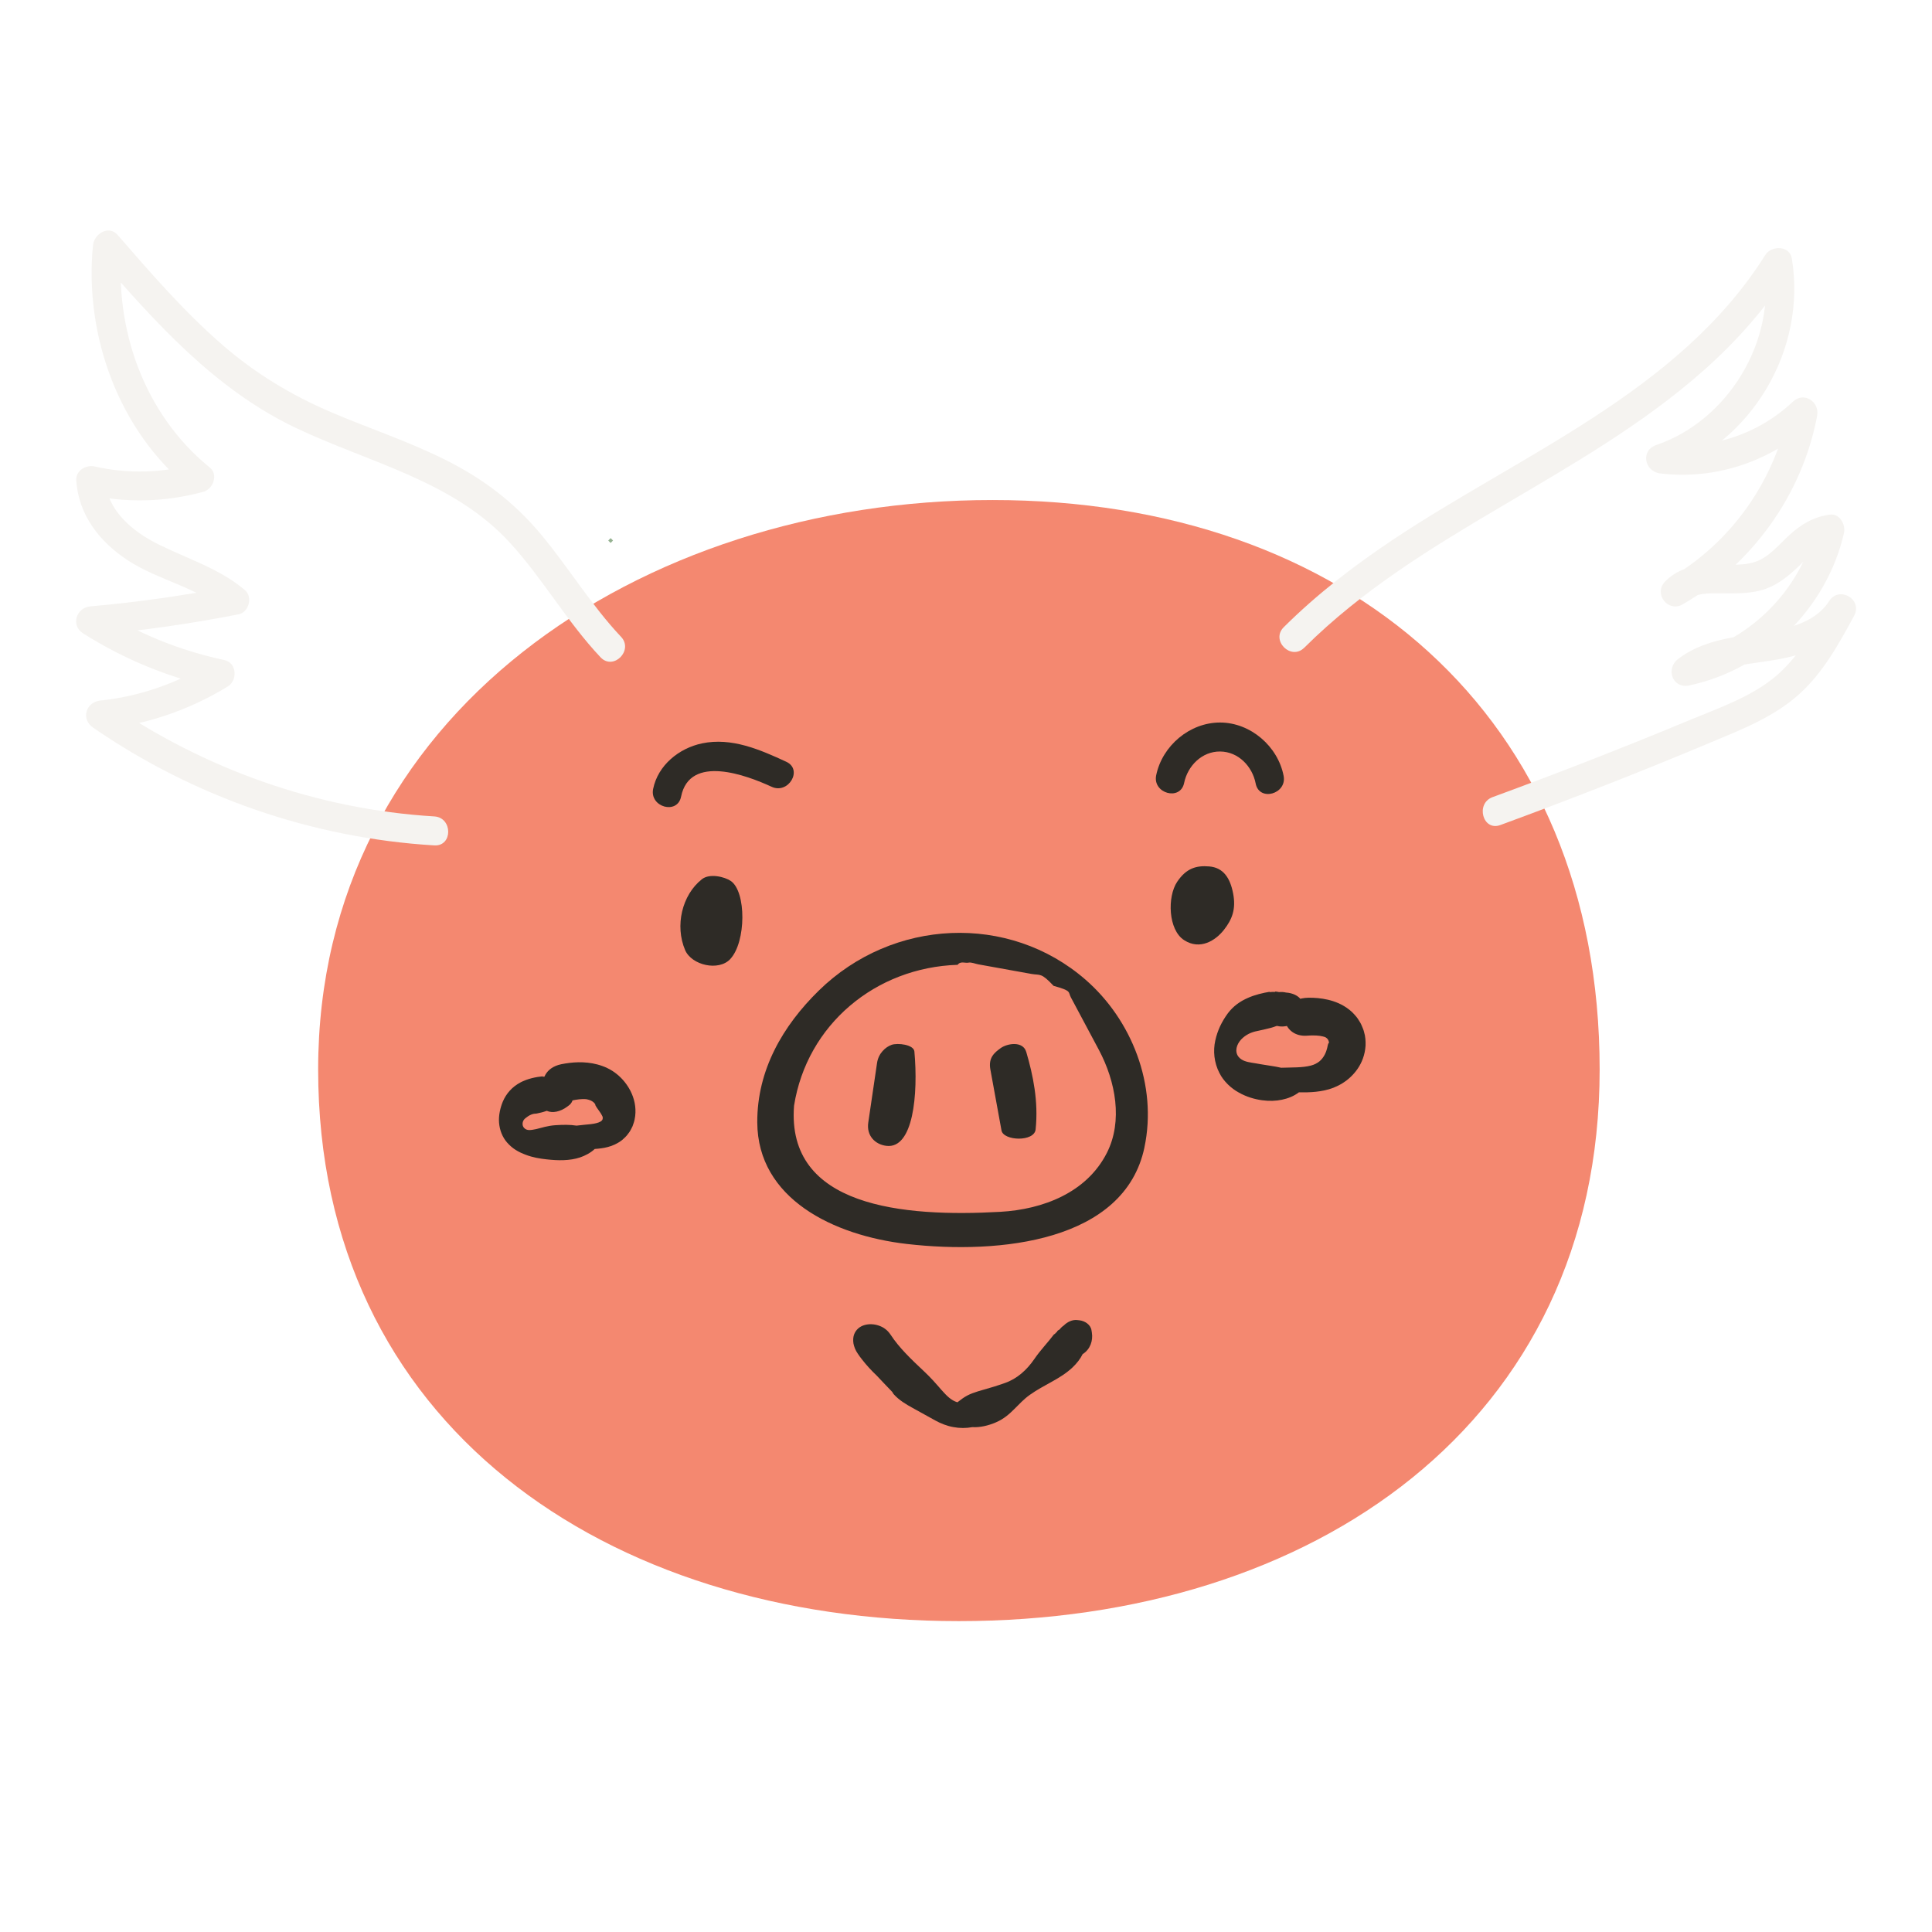
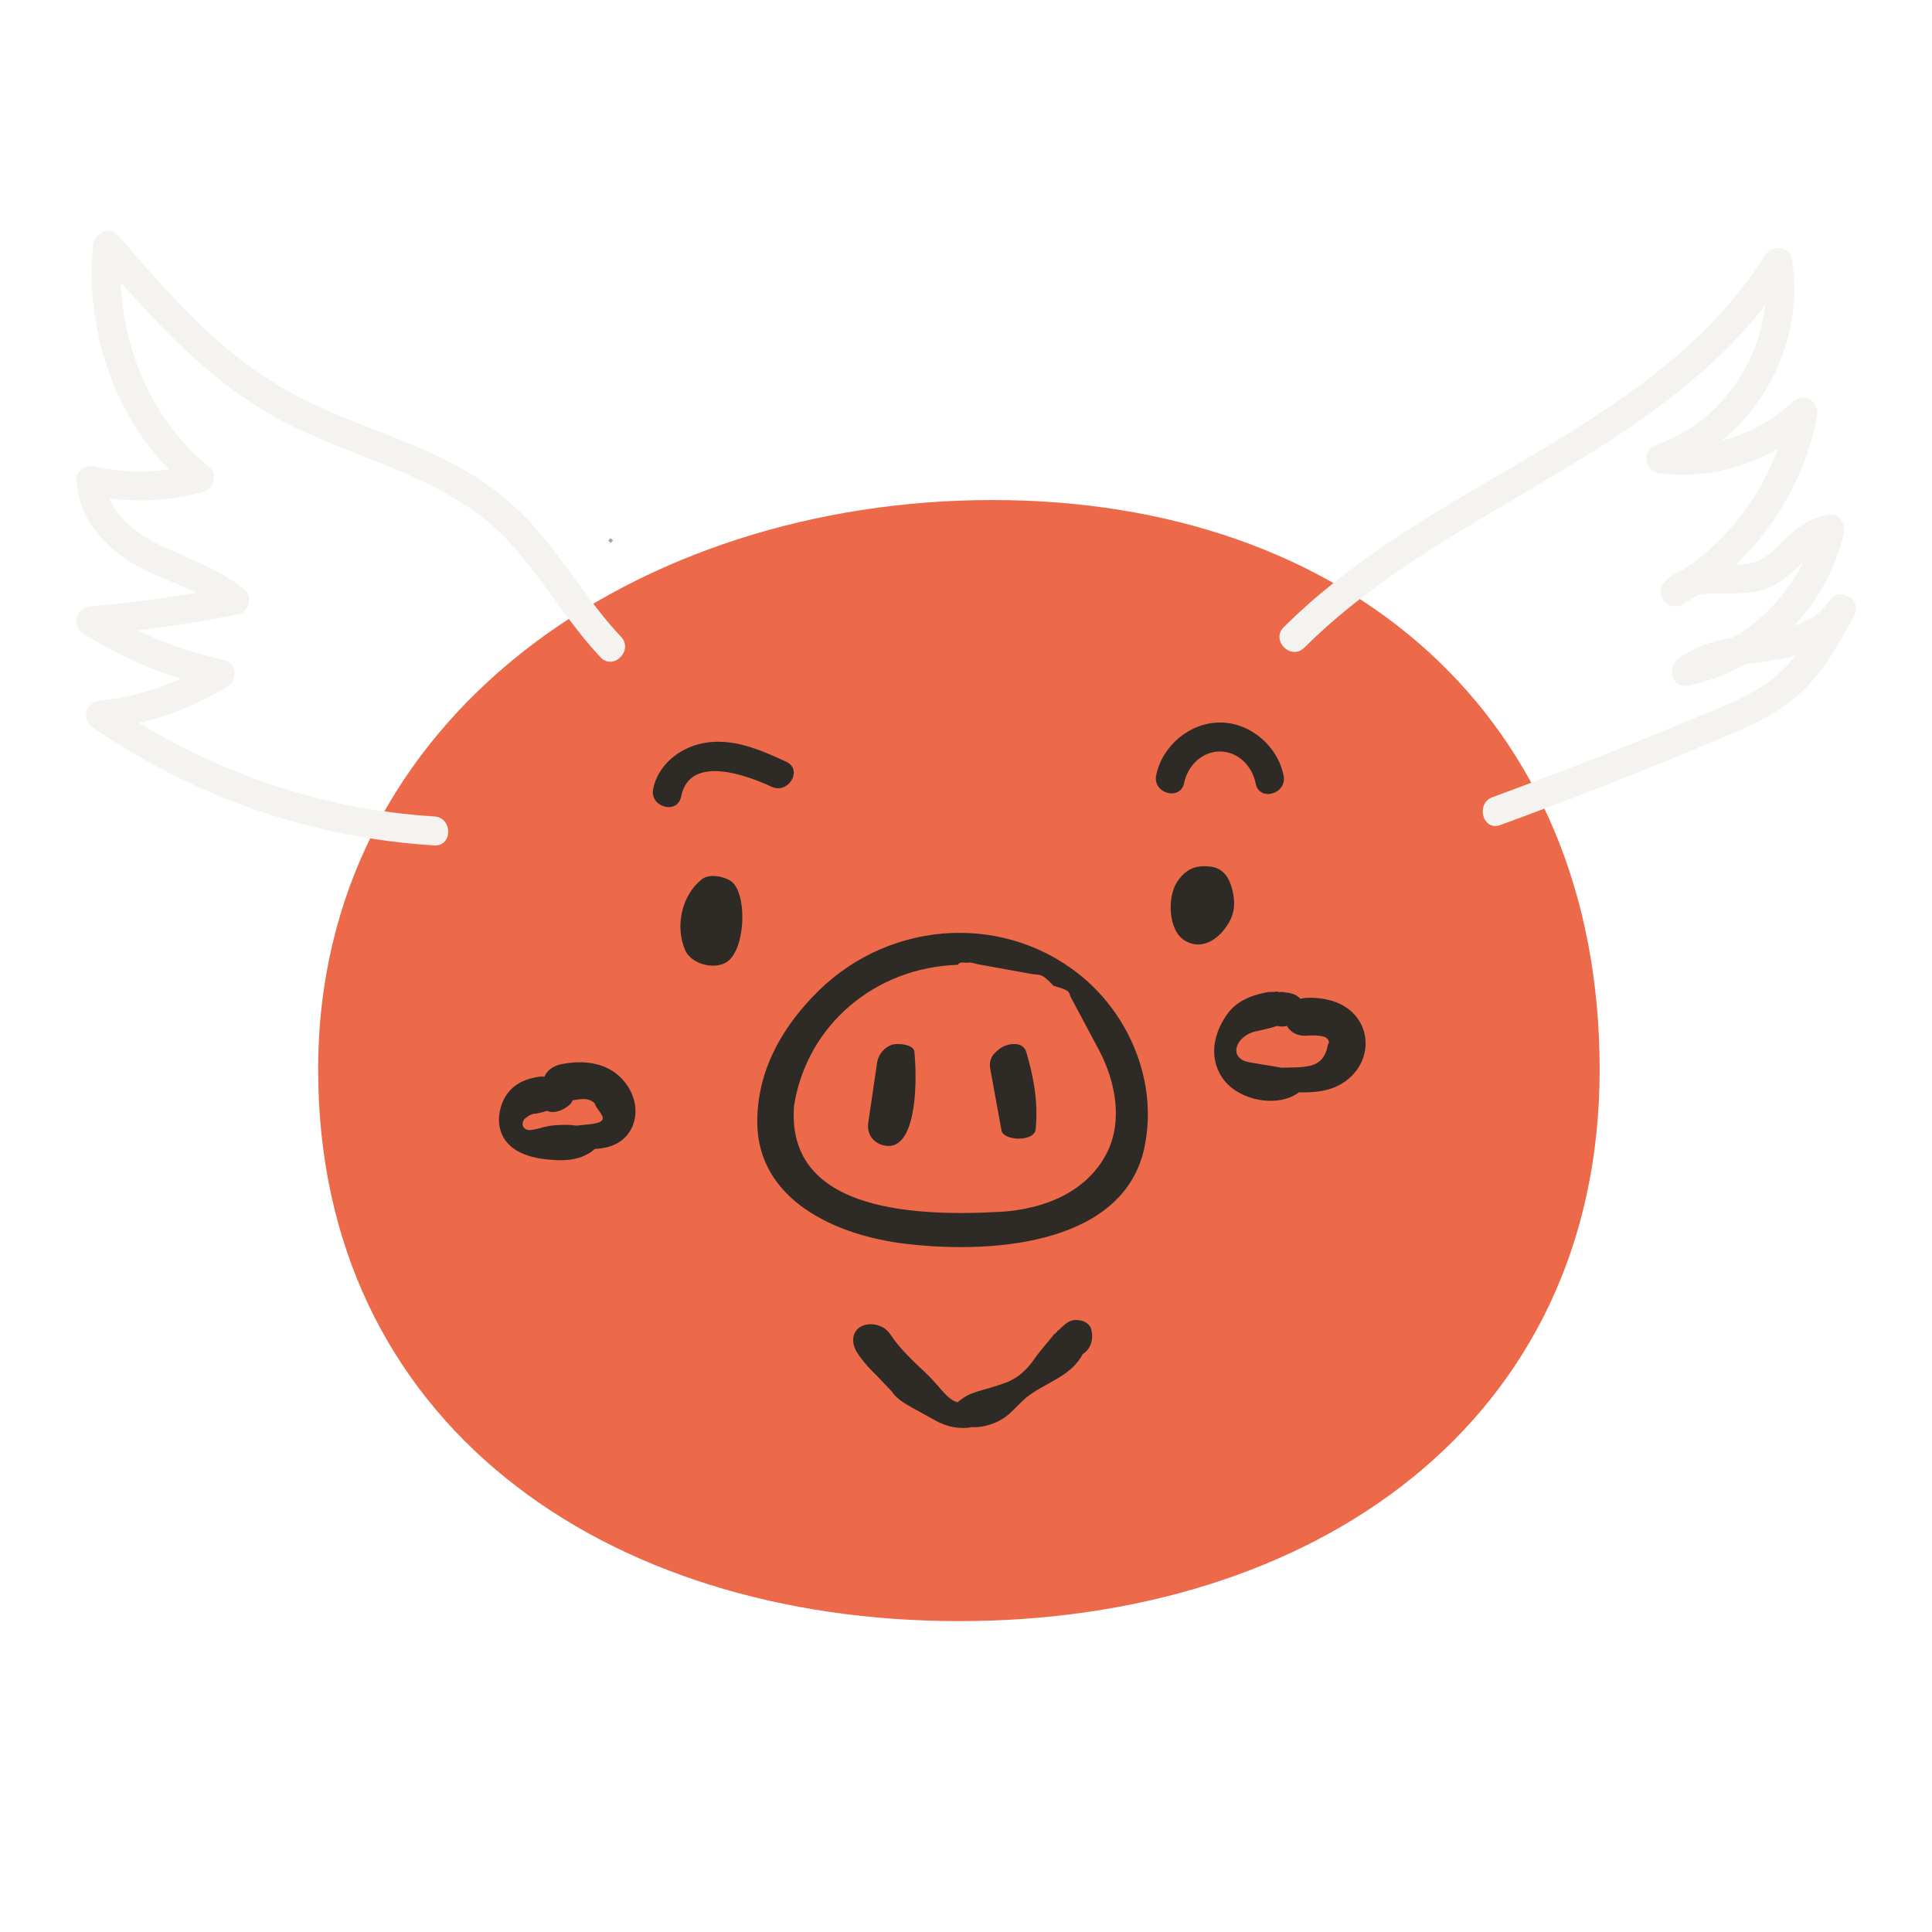
<svg xmlns="http://www.w3.org/2000/svg" id="Layer_1" data-name="Layer 1" viewBox="0 0 800 800">
  <defs>
    <style>
      .cls-1 {
        fill: #94b190;
      }

      .cls-2 {
        fill: #2e2b26;
      }

      .cls-3 {
-         fill: #f48870;
+         fill: #EC694A;
      }

      .cls-ear {
        fill: #F5F3F0;
      }
    </style>
  </defs>
  <path class="cls-3" d="M131.74,442.85c0,146.53,118.79,228.42,265.32,228.42s265.32-81.89,265.32-228.42-104.89-235.8-251.42-235.8-279.22,89.27-279.22,235.8Z" />
  <path class="cls-2" d="M473.87,475.22c-8.29,38.88-59.7,44.32-98.34,39.88-30.44-3.5-61.82-18.75-61.96-50.36-.09-21.67,10.58-39.98,25.48-54.56,30.61-29.95,78.75-32.11,110.45-4.51,19.03,16.56,29.89,43.57,24.36,69.55ZM455.03,434.75l-11.6-21.75c-1.21-2.27.47-2.69-7.16-4.78-5.28-5.64-5.47-4.27-9.25-4.95l-21.89-3.95c-1.29-.23-2.99-.98-4.17-.7s-3.28-.78-4.42.89c-34.03,1.09-62.41,24.77-67.74,58.33-3.26,41.94,45.15,46.22,85.39,43.95,17.66-1,35.8-7.92,44.16-24.44,6.65-13.14,3.63-29.55-3.32-42.6Z" />
  <rect class="cls-1" x="252.14" y="223.11" width="1.41" height="1.41" transform="translate(-84.2 244.35) rotate(-45)" />
  <path class="cls-3" d="M378.63,435.4c-.26-2.88-6.98-3.63-9.45-2.75s-5.42,3.48-6.01,7.48l-3.64,24.72c-.8,5.4,2.82,9.04,7.49,9.62,11.17,1.37,13.22-21.34,11.61-39.07ZM428.83,467.67c1.21-11.56-1.05-22.42-3.87-32.04-1.37-4.69-7.85-3.59-10.6-1.62s-5.16,4-4.28,8.79l4.62,25.31c.79,4.35,13.58,4.82,14.13-.43Z" />
  <path class="cls-2" d="M378.63,435.4c1.61,17.73-.44,40.44-11.61,39.07-4.67-.57-8.29-4.22-7.49-9.62l3.64-24.72c.59-4,3.51-6.59,6.01-7.48s9.19-.13,9.45,2.75Z" />
  <path class="cls-2" d="M428.83,467.67c-.55,5.25-13.34,4.78-14.13.43l-4.62-25.31c-.87-4.79,1.66-6.92,4.28-8.79,2.76-1.97,9.23-3.07,10.6,1.62,2.82,9.62,5.08,20.48,3.87,32.04Z" />
  <path class="cls-2" d="M446.97,546.71l-.94-.11c-1.98-.22-4.07.77-5.59,2.3-.61.4-1.17.93-1.65,1.57-.22.14-.44.24-.65.41l-.37.28.07.15c-.46.39-.88.83-1.27,1.29l.09-.35c-2.82,3.74-5.78,6.7-8.39,10.53-3.07,4.48-7.11,8.11-12.04,9.85-.96.36-1.95.68-2.95,1-1,.35-1.96.63-2.92.91-1.91.56-3.75,1.07-5.39,1.58-1.65.51-3.09,1.03-4.42,1.73-1.34.7-2.57,1.61-4.11,2.81-2.58-.77-4.44-2.69-6.56-5.07-1.04-1.19-2.19-2.54-3.41-3.86-1.21-1.31-2.45-2.59-3.76-3.81-5.37-5.04-10.42-9.87-13.89-15.19-.69-1.01-1.39-1.8-2.25-2.42-.79-.63-1.73-1.08-2.68-1.41-1.88-.66-4.08-.77-5.99-.2-1.91.57-3.53,1.87-4.28,3.99-.35,1.04-.43,2.27-.22,3.63.26,1.32.8,2.8,1.8,4.22.53.83,1.12,1.58,1.7,2.33,1.91,2.47,3.98,4.7,6.11,6.72,2.19,2.35,4.39,4.61,6.51,6.84.14.32.31.63.55.89,2.18,2.43,5.02,4.14,7.87,5.7,3.13,1.73,6.29,3.48,9.4,5.2,2.15,1.19,4.77,2.24,7.43,2.71,2.66.5,5.35.48,7.81.02,3.2.18,6.61-.6,9.85-2,3.23-1.38,5.59-3.5,7.62-5.54,2.07-2.04,3.94-4.11,6.39-5.84,3.03-2.16,6.1-3.74,9.12-5.44,3.02-1.69,6-3.48,8.64-5.99,1.67-1.6,3.15-3.47,4.09-5.41,3.18-1.99,4.37-5.61,3.82-8.98l-.15-.95c-.38-2.34-2.81-3.85-4.96-4.09Z" />
  <g id="eyes">
    <path class="cls-2" d="M302.44,397.08c-4.84,5.24-16.07,2.59-18.74-3.66-4.31-10.09-1.31-22.84,6.95-29.36,3.21-2.53,9.43-1.01,11.98.75,6.41,4.43,6.37,25.14-.2,32.26Z" />
    <path class="cls-2" d="M510.61,369.95c1.25,6.51-.39,10.73-3.83,15.11s-9.85,8.5-16.47,4.23-7-17.98-2.88-24.14c3.79-5.66,7.96-6.83,13.3-6.38,5.77.49,8.64,4.69,9.88,11.18Z" />
  </g>
  <g id="ears">
    <path class="cls-ear" d="M540.07,268.21c48.07-47.89,114.84-70.02,165.38-114.83,13.8-12.23,26.08-26.13,35.91-41.75l-10.97-1.43c5.14,30.99-14.87,63.94-44.5,74.05-6.71,2.29-5,10.98,1.6,11.79,23.13,2.83,46.55-5.28,63.42-21.23l-10.03-5.84c-5.59,29.76-23.92,55.88-50.23,70.95,2.42,3.14,4.85,6.28,7.27,9.42,3.89-4.02,9.64-3.69,14.85-3.66,6.16.03,12.58.24,18.46-1.89,5.47-1.98,9.8-5.69,13.95-9.65,3.47-3.32,7.5-8.38,12.61-9.05l-5.79-7.6c-6.22,27.31-28.3,48.96-55.68,54.75,1.54,3.66,3.08,7.31,4.62,10.97,10.6-8.1,24.12-7.99,36.68-10.44,11.9-2.32,23.4-7.23,30.13-17.79-3.45-2.02-6.91-4.04-10.36-6.06-5.97,11.03-12.04,22.42-21.67,30.74-10.17,8.78-23.77,13.39-36,18.48-26.99,11.22-54.22,21.86-81.67,31.93-7.19,2.64-4.08,14.24,3.19,11.57,29.27-10.74,58.3-22.12,87.06-34.18,12.81-5.37,26.02-10.47,36.53-19.86,10-8.93,16.61-20.97,22.92-32.62,3.69-6.81-6.21-12.57-10.36-6.06-6.05,9.49-18.47,11.71-28.79,13.24-11.78,1.74-23.96,3.24-33.72,10.69-5.26,4.02-2.41,12.45,4.62,10.97,31.21-6.59,56.98-32.03,64.06-63.13.76-3.35-1.7-8.13-5.79-7.6-6.81.9-11.9,3.96-16.92,8.55-4.36,3.98-8.31,9.08-14.08,11.01-6.14,2.05-13.1.76-19.45,1.11-6.77.38-13.05,2.09-17.89,7.1s1.28,12.85,7.27,9.42c28.79-16.5,49.62-45.48,55.74-78.13,1.08-5.76-5.46-10.15-10.03-5.84-14.75,13.95-34.86,20.17-54.94,17.71l1.6,11.79c36.29-12.37,59.14-51.09,52.88-88.81-.89-5.4-8.45-5.43-10.97-1.43-35.68,56.72-101.12,82.41-154.67,118.23-15.92,10.65-31.16,22.39-44.75,35.92-5.48,5.46,3.01,13.94,8.49,8.49h0Z" />
    <path class="cls-ear" d="M257.17,263.7c-12.32-13.07-21.61-28.54-33.07-42.31s-24.66-23.55-40.18-31.23-31.3-12.85-46.86-19.5c-16.45-7.03-31.49-16.14-45.01-27.89-15.82-13.75-29.6-29.65-43.31-45.45-3.74-4.32-9.78-.45-10.24,4.24-3.65,37.14,10.57,76.76,39.91,100.53.88-3.34,1.77-6.69,2.65-10.03-13.78,3.79-27.94,4.26-41.89,1.09-3.56-.81-7.87,1.71-7.6,5.79.96,14.39,9.79,25.6,21.61,33.25,12.59,8.14,28.17,10.87,39.77,20.66l2.65-10.03c-19.24,3.78-38.64,6.55-58.17,8.26-5.82.51-8.3,7.84-3.03,11.18,16.95,10.74,35.65,18.45,55.29,22.62-.48-3.66-.96-7.31-1.43-10.97-14.25,8.71-30.07,14.46-46.73,16.17-5.95.61-8.13,7.66-3.03,11.18,41.73,28.78,90.72,45.75,141.32,48.8,7.71.46,7.69-11.54,0-12-48.54-2.92-95.29-19.59-135.27-47.16-1.01,3.73-2.02,7.45-3.03,11.18,18.82-1.93,36.64-7.94,52.78-17.81,4.17-2.55,3.8-9.85-1.43-10.97-18.72-3.98-36.26-11.18-52.42-21.41-1.01,3.73-2.02,7.45-3.03,11.18,20.6-1.81,41.08-4.71,61.36-8.69,4.26-.84,6-7.2,2.65-10.03-10.69-9.02-23.68-12.88-35.99-19.02-10.46-5.23-21.04-13.87-21.88-26.4l-7.6,5.79c16.04,3.64,32.41,3.26,48.27-1.09,4.01-1.1,6.26-7.1,2.65-10.03-27.2-22.03-39.78-57.65-36.4-92.05l-10.24,4.24c23.89,27.54,48.6,55.32,82.06,71.3,30.51,14.57,65.3,21.85,88.94,47.75,13.59,14.89,23.58,32.64,37.43,47.33,5.31,5.63,13.78-2.87,8.49-8.49h0Z" />
  </g>
  <path class="cls-2" d="M490.32,324.21c1.45-7.06,7.35-13.1,14.92-13.03s13.34,6.18,14.71,13.27c1.47,7.57,13.03,4.37,11.57-3.19-2.36-12.23-13.69-22.05-26.28-22.08s-23.97,9.6-26.49,21.84c-1.55,7.54,10.01,10.76,11.57,3.19h0Z" />
  <path class="cls-2" d="M325.58,315.43c-10.89-5.03-22.62-10.17-34.86-7.62-9.56,1.99-18.29,9.06-20.27,18.88-1.52,7.54,10.05,10.77,11.57,3.19,3.58-17.8,27.29-8.8,37.5-4.09,6.96,3.22,13.07-7.12,6.06-10.36h0Z" />
  <path class="cls-2" d="M539.32,414.84l-.55-.83c-1.15-1.73-3.57-2.85-6.27-3.02-.87-.21-1.85-.28-2.88-.19-.32-.06-.62-.14-.96-.17l-.6-.06-.08.15c-.79-.02-1.6,0-2.42.13l.42-.22c-3.14.54-6.27,1.25-9.3,2.6-.76.31-1.49.72-2.23,1.11-.75.44-1.56.94-2.26,1.48-1.44,1.08-2.7,2.36-3.78,3.79-1.25,1.7-2.3,3.46-3.19,5.32-.86,1.87-1.55,3.84-2,5.94-.46,2.08-.61,4.35-.34,6.66.26,2.29.97,4.71,2.06,6.78,1.68,3.38,4.81,6.35,8.01,8.08,3.23,1.83,6.52,2.75,9.56,3.19,3.02.42,5.91.31,8.31-.21,2.47-.51,4.93-1.46,7.01-3.05,2.27.03,4.59.01,6.99-.24,2.41-.26,4.86-.71,7.38-1.69,2.61-1.04,5.03-2.51,7.12-4.5,2.08-2,3.92-4.48,5.05-7.64.58-1.63.96-3.4,1.08-5.26.07-1.86-.06-3.81-.62-5.66-.22-.96-.62-1.76-.97-2.63-.33-.86-.84-1.66-1.36-2.46-.49-.82-1.1-1.53-1.74-2.23-.62-.73-1.31-1.32-2.02-1.89-2.86-2.28-5.96-3.46-8.8-4.14-2.86-.66-5.58-.88-8.15-.84-3.97.06-6.64,1.52-8.18,3.31-1.55,1.8-1.98,3.97-1.62,5.93.36,1.97,1.48,3.74,3.1,4.91,1.63,1.18,3.75,1.76,6.28,1.55.71-.04,1.42-.1,2.08-.09,1.13-.03,2.12.07,3.07.17.86.16,1.72.32,2.26.57.16.08.32.15.41.26.1.09.24.17.34.26.13.21.34.35.42.58.16.16.16.49.29.71.02.12,0,.22.03.32,0,.11-.03.21-.02.31-.14.1-.26.19-.28.28-.16.43-.23,1.01-.43,1.82-.19.8-.52,1.77-1.04,2.75-.52.97-1.23,1.93-2.09,2.66-.97.79-2.23,1.45-3.6,1.79-3.48.92-7.81.74-12.32.9-2.81-.66-5.67-.95-8.48-1.46-2.71-.54-4.89-.67-6.7-1.36-.89-.35-1.72-.85-2.38-1.61-.62-.72-1-1.67-1-2.74.01-1.33.55-2.65,1.35-3.74.8-1.1,1.86-1.99,2.97-2.67,1.11-.69,2.31-1.14,3.4-1.42,1.18-.26,2.38-.52,3.63-.8,1.68-.39,3.57-.82,5.43-1.53,1.67.42,3.34.32,4.98-.18,1.64-.5,3.23-1.42,4.54-2.63l.74-.69c1.84-1.68,1.6-4.53.35-6.42Z" />
  <path class="cls-2" d="M237,451.38l-.37-.89c-.76-1.87-2.83-3.31-5.35-3.82-.8-.31-1.72-.5-2.73-.52-.29-.1-.58-.2-.92-.27l-.58-.11-.09.14c-.78-.1-1.58-.14-2.41-.07l.43-.19c-1.58.14-3.19.4-4.78.8-.8.19-1.59.45-2.37.73-.39.13-.78.31-1.16.48l-.57.25-.63.33c-3.43,1.82-5.85,4.59-7.26,7.9-1.03,2.46-1.83,5.78-1.56,8.79.25,3.02,1.36,5.93,3.35,8.2,1.01,1.13,2.15,2.16,3.47,2.99.66.41,1.34.8,2.06,1.14.36.17.71.34,1.12.49l1.01.4c2.98,1.15,5.94,1.61,8.55,1.9,2.47.28,4.83.44,7.2.35,2.35-.09,4.64-.43,6.76-1.13,1.07-.36,2.05-.8,3.11-1.37,1.04-.57,2.07-1.27,3-2.14,1.7-.13,3.49-.29,5.42-.81,1.92-.5,3.95-1.38,5.86-2.85.7-.63,1.44-1.26,2.05-2,.58-.76,1.22-1.52,1.64-2.41.23-.43.45-.88.67-1.33.18-.46.34-.95.49-1.42.34-.95.45-1.86.61-2.82.44-3.78-.39-7.31-1.98-10.44-1.37-2.63-3.23-4.98-5.63-6.92-1.19-.97-2.54-1.83-4.02-2.53-.77-.4-1.37-.58-2.04-.84-.66-.26-1.33-.42-1.99-.62-2.67-.71-5.34-.95-7.85-.91-2.51.05-4.87.37-7.1.81-3.4.71-5.45,2.4-6.55,4.3-1.1,1.91-1.27,4.08-.75,6,.52,1.93,1.76,3.61,3.48,4.59,1.73.99,3.89,1.28,6.26.62.66-.18,1.32-.35,1.95-.48,2.09-.45,4.03-.69,5.77-.58.48.06.91.2,1.36.32.39.15.93.33,1.09.47.25.1.49.35.75.52.23.27.5.47.7.79,0,.21.05.36.11.53.32.59.68,1.13,1.09,1.67.35.54.79,1.07,1.09,1.58.3.48.57,1,.74,1.35.13.39.12.88-.07,1.33-.12.24-.41.53-.76.73-.84.51-2.27.86-4.01,1.07-.87.11-1.81.19-2.82.28-1.02.09-2.09.2-3.12.34-2.66-.43-5.56-.39-8.71-.18-1.55.1-3.03.36-4.41.69-1.31.32-2.5.68-3.6.93-2.35.47-3.85.74-5-.52l-.08-.09c-.62-.76-.66-1.81-.35-2.59.14-.4.39-.74.66-1.02.27-.3.54-.4.93-.74.74-.59,1.6-1.02,2.35-1.24.37-.12.73-.17,1.01-.19.14-.03.27.02.37,0,.14-.02.42-.06.61-.12.57-.1,1.15-.24,1.8-.41.66-.16,1.35-.39,2.11-.65,1.27.56,2.62.63,4.09.32,1.45-.31,2.99-1.01,4.35-2.03l.77-.58c1.91-1.41,2.17-4.25,1.35-6.29Z" />
</svg>
